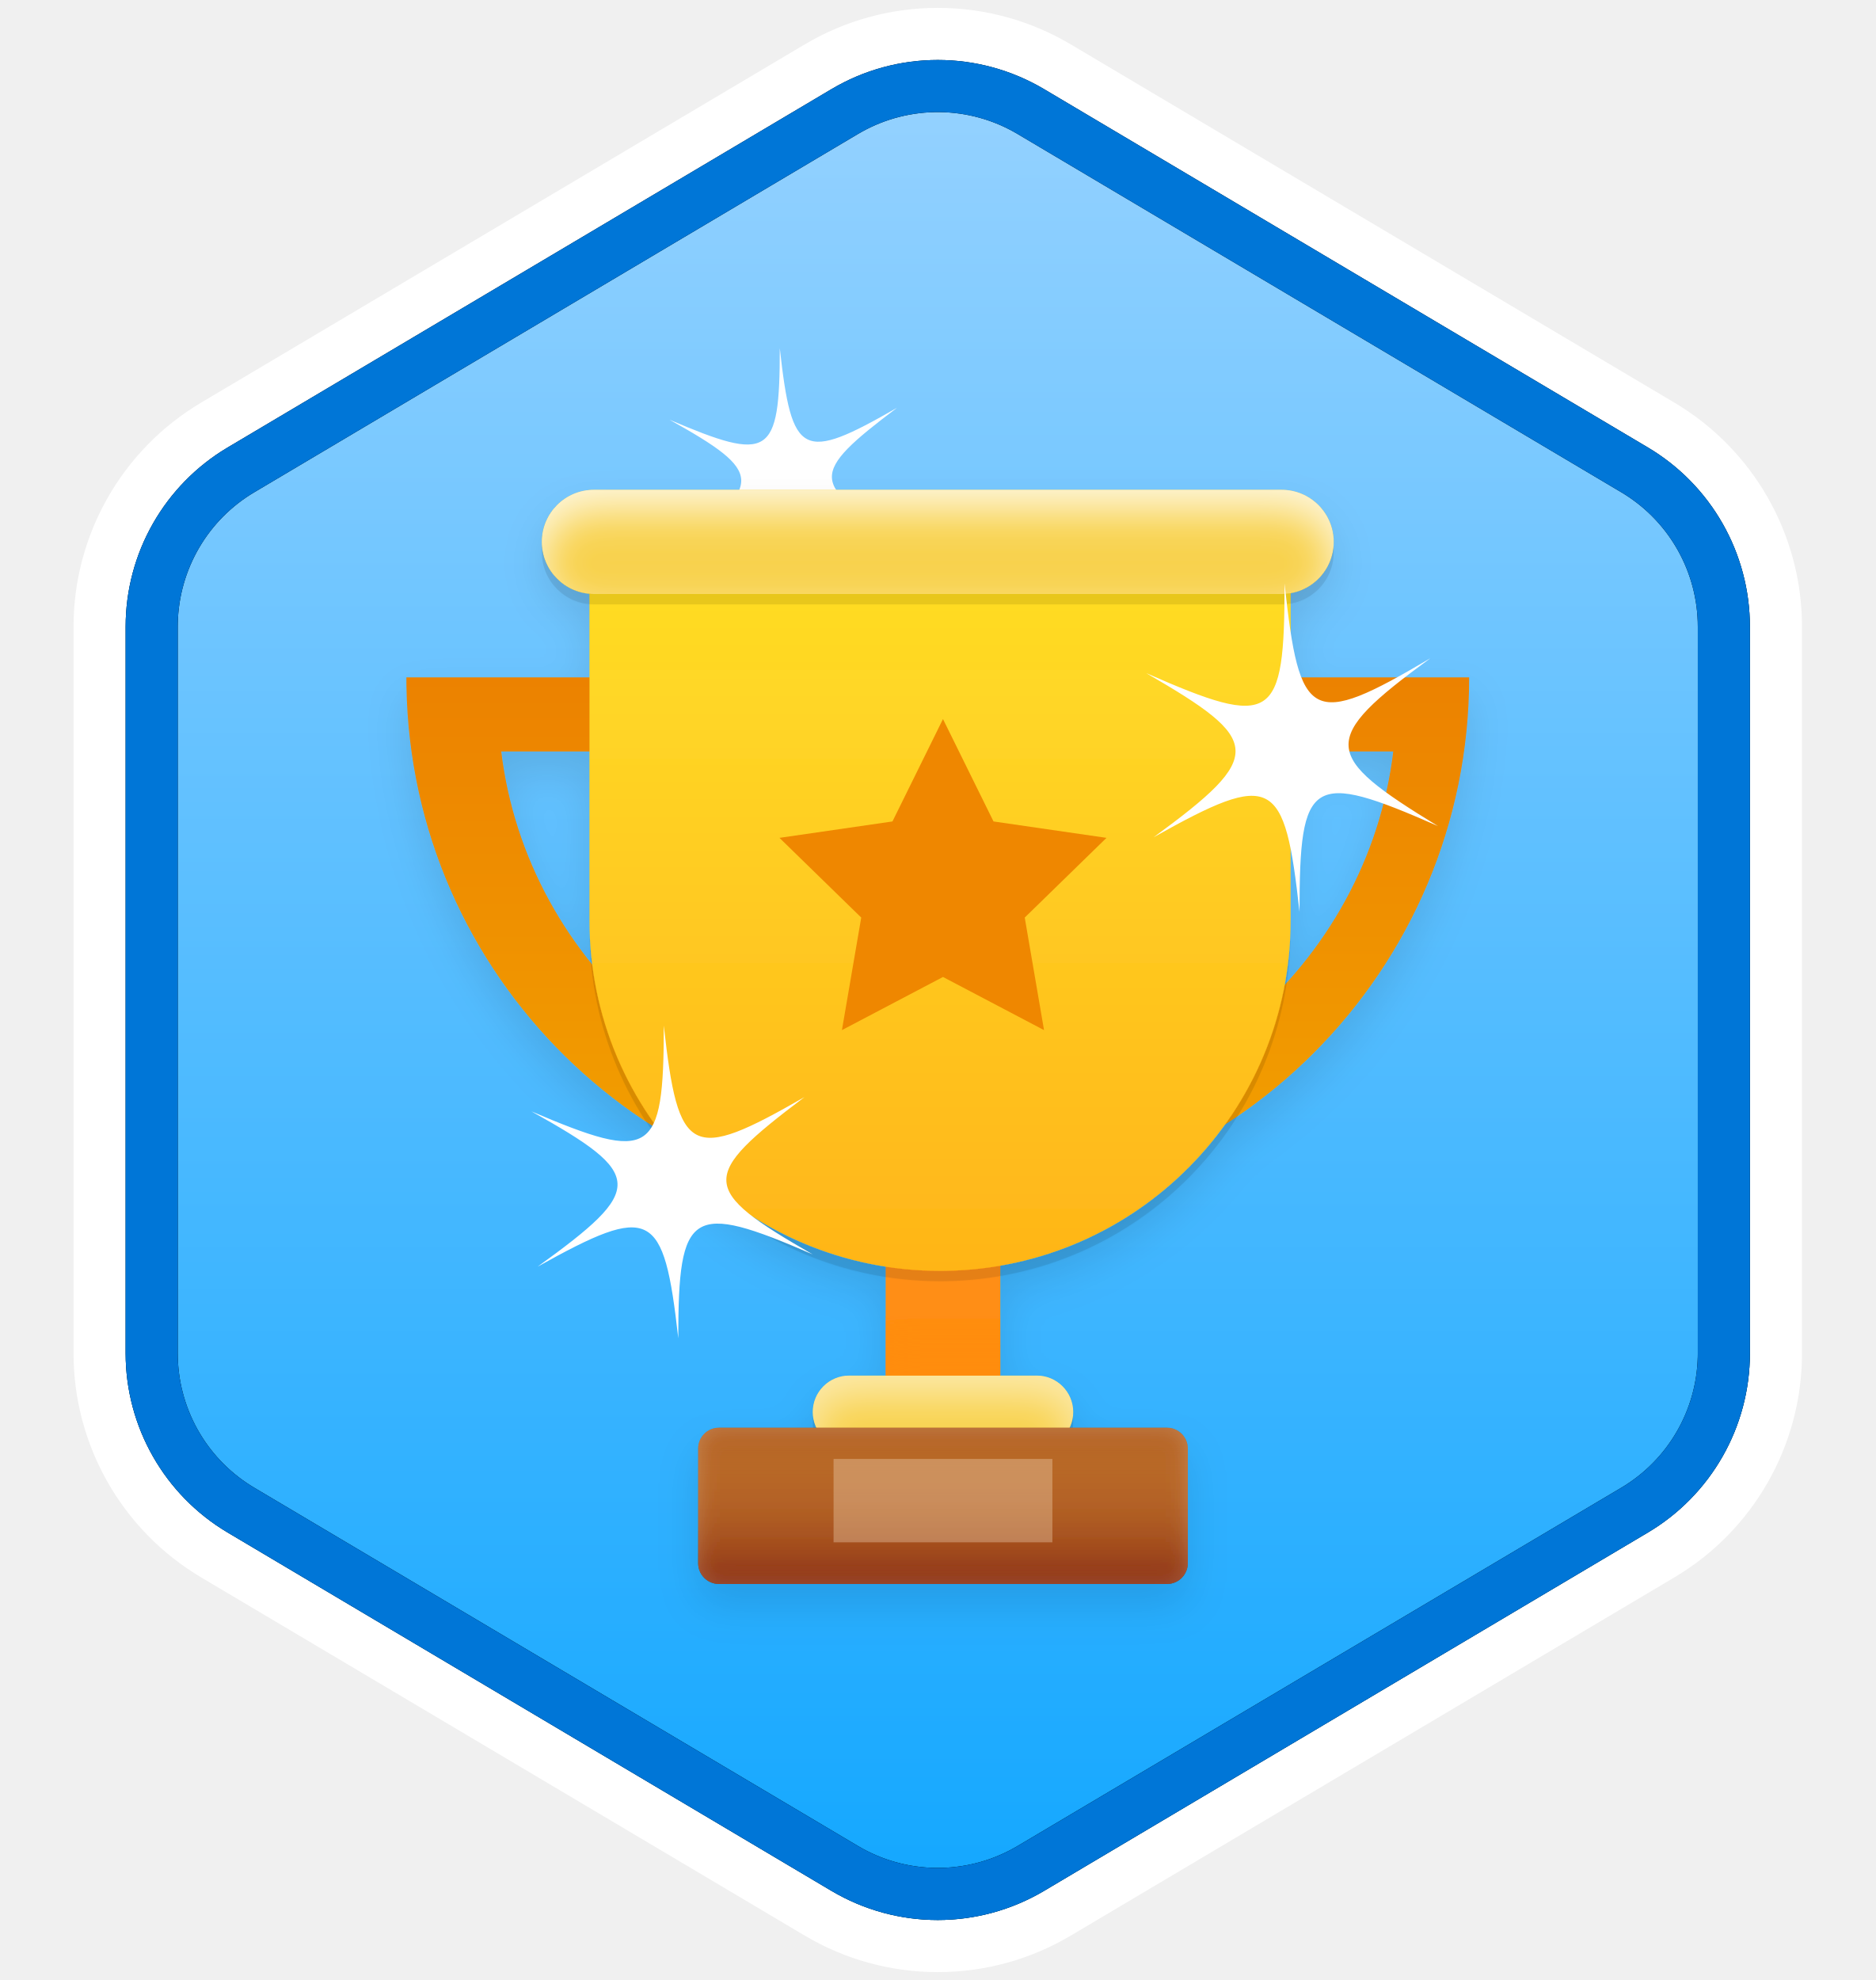
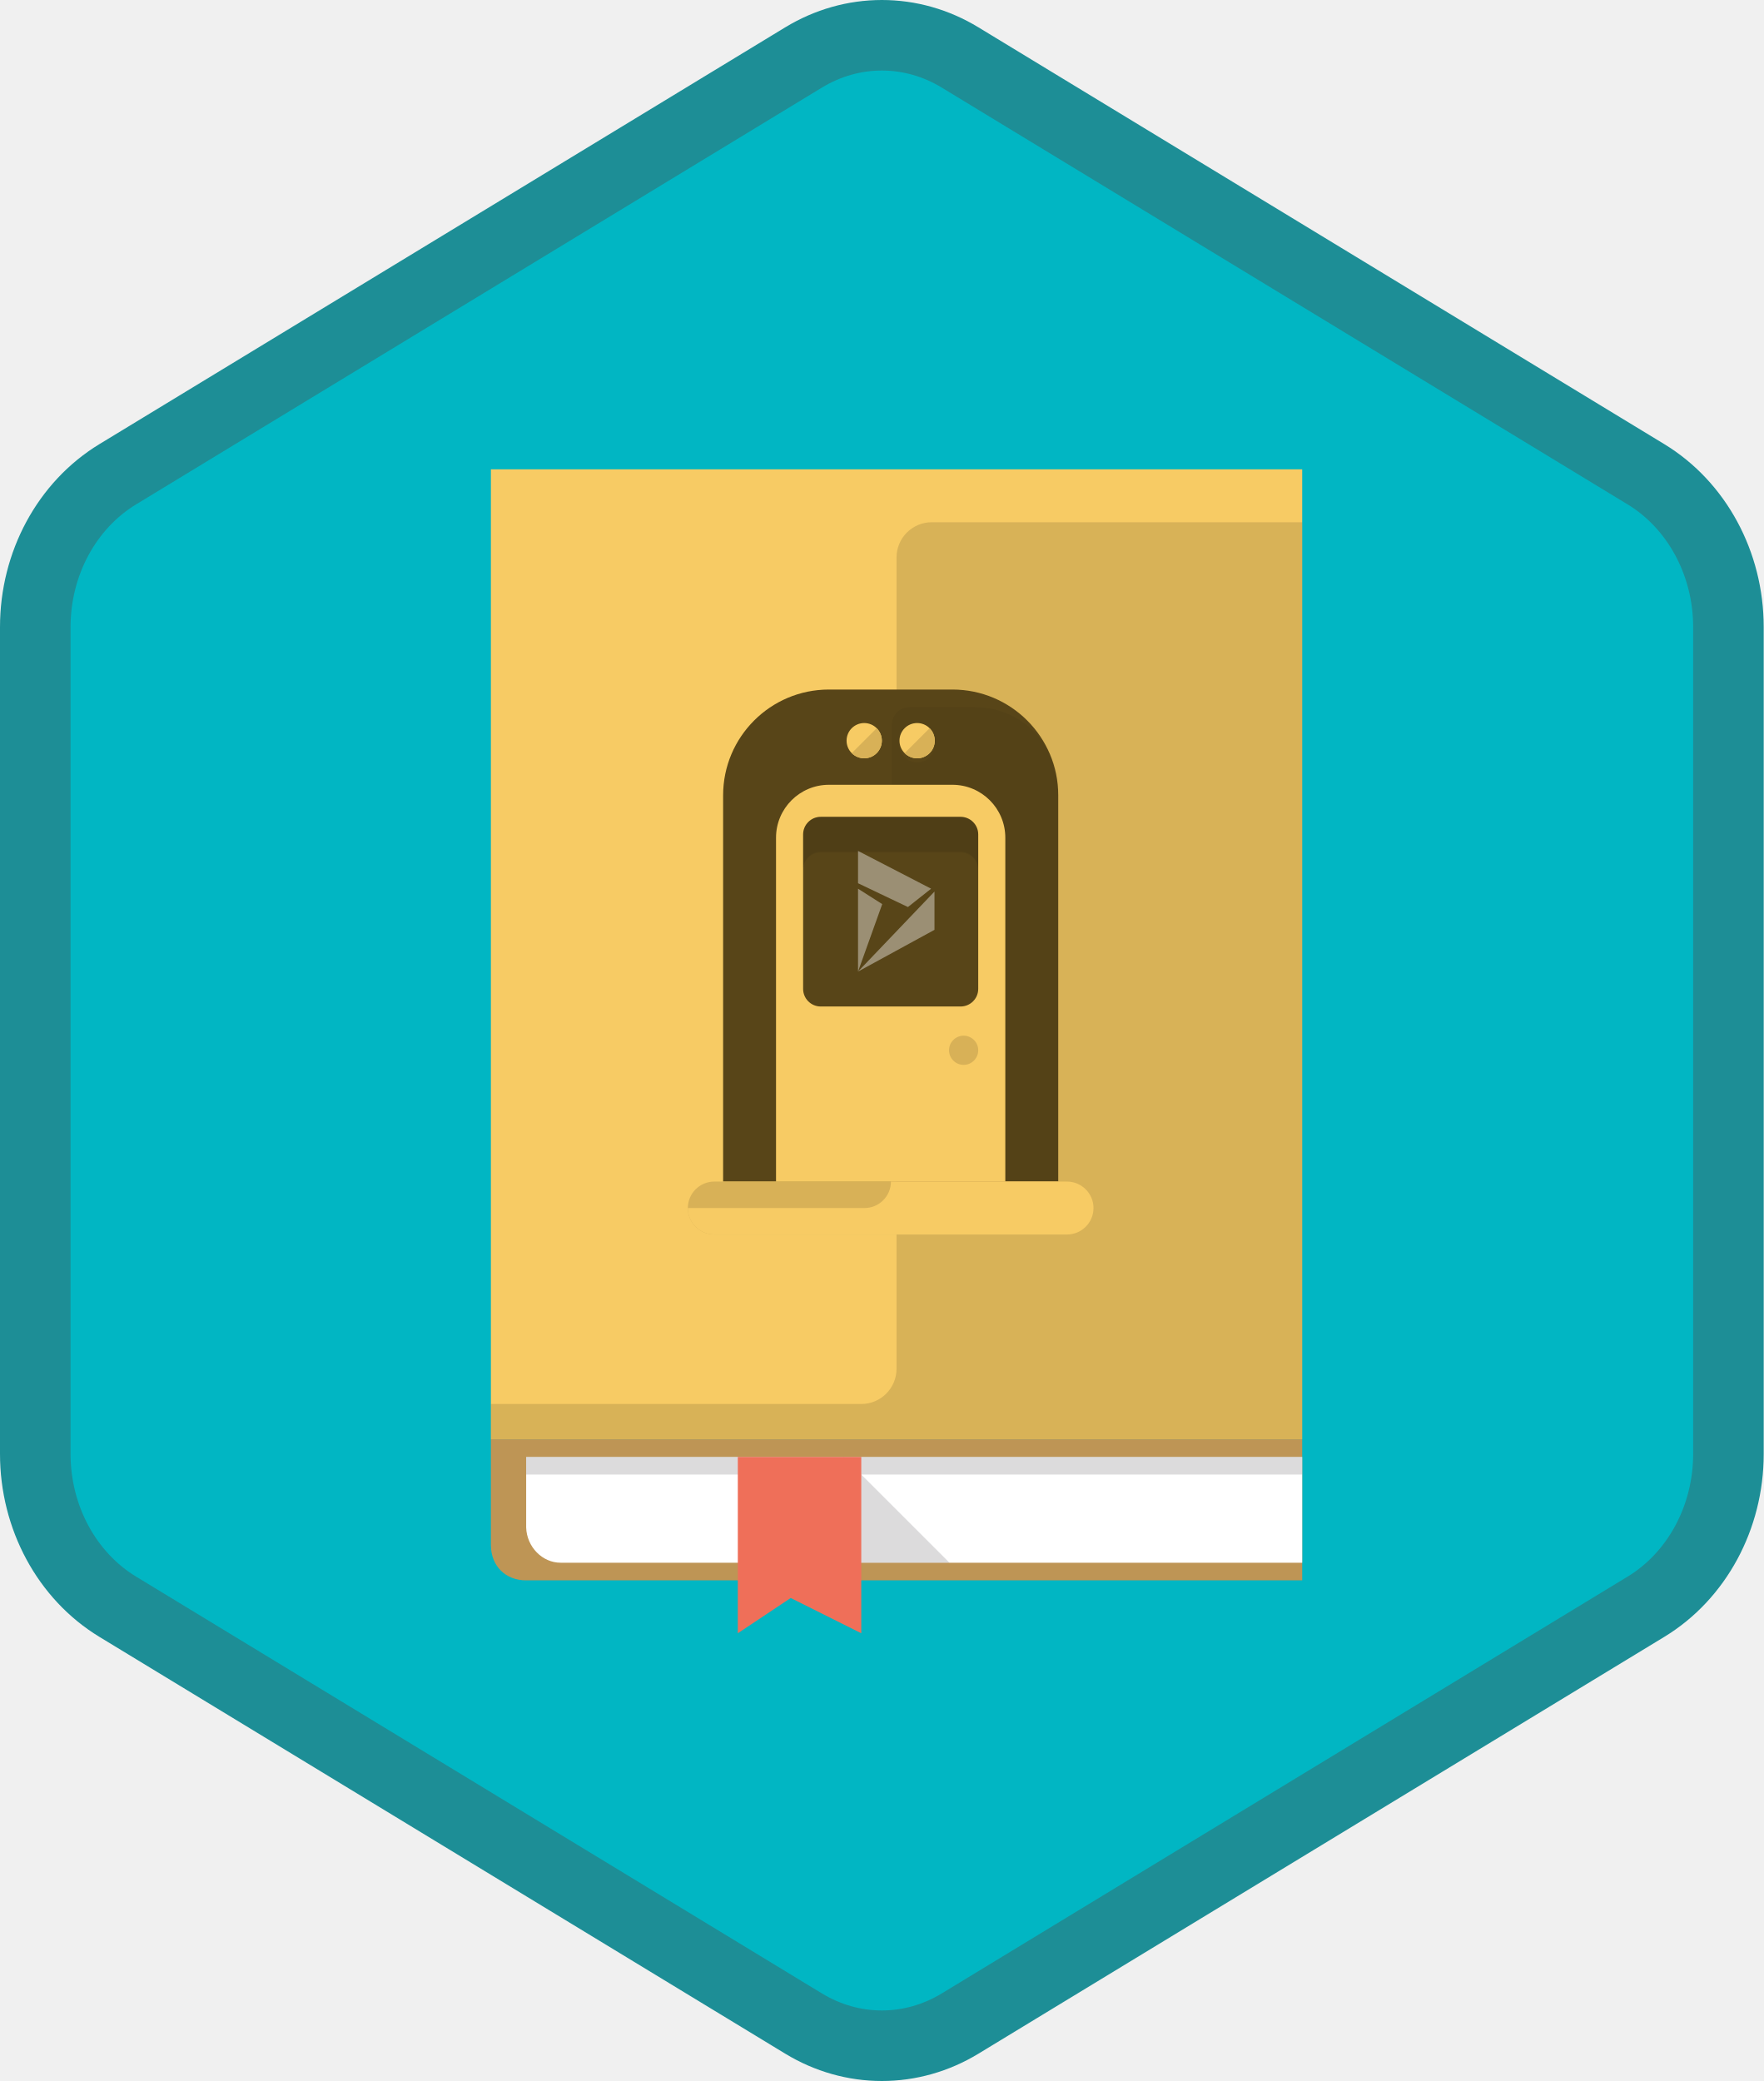
- <svg xmlns="http://www.w3.org/2000/svg" xmlns:xlink="http://www.w3.org/1999/xlink" width="180px" height="190px" viewBox="0 0 180 190" version="1.1">
+ <svg xmlns="http://www.w3.org/2000/svg" xmlns:xlink="http://www.w3.org/1999/xlink" width="100px" height="118px" viewBox="0 0 100 118" version="1.1">
  <defs>
-     <path d="M100.206,6.556 L158.148,40.938 C164.22,44.541 167.942,51.078 167.942,58.138 L167.942,127.862 C167.942,134.922 164.22,141.459 158.148,145.062 L100.206,179.444 C93.914,183.177 86.086,183.177 79.794,179.444 L21.852,145.062 C15.78,141.459 12.058,134.922 12.058,127.862 L12.058,58.138 C12.058,51.078 15.78,44.541 21.852,40.938 L79.794,6.556 C86.086,2.823 93.914,2.823 100.206,6.556 Z" id="path-1" />
-     <linearGradient x1="50%" y1="0%" x2="50%" y2="100%" id="linearGradient-3">
-       <stop stop-color="#99D3FF" offset="0%" />
-       <stop stop-color="#0FA6FF" offset="100%" />
-     </linearGradient>
-     <path d="M88.206,3.056 L146.148,37.438 C152.22,41.041 155.942,47.578 155.942,54.638 L155.942,124.362 C155.942,131.422 152.22,137.959 146.148,141.562 L88.206,175.944 C81.914,179.677 74.086,179.677 67.794,175.944 L9.852,141.562 C3.78,137.959 0.058,131.422 0.058,124.362 L0.058,54.638 C0.058,47.578 3.78,41.041 9.852,37.438 L67.794,3.056 C74.086,-0.677 81.914,-0.677 88.206,3.056 Z M85.655,7.356 C81.043,4.62 75.331,4.557 70.669,7.17 L70.345,7.356 L12.403,41.738 C7.951,44.38 5.183,49.126 5.062,54.286 L5.058,54.638 L5.058,124.362 C5.058,129.539 7.727,134.341 12.102,137.078 L12.403,137.262 L70.345,171.644 C74.957,174.38 80.669,174.443 85.331,171.83 L85.655,171.644 L143.597,137.262 C148.049,134.62 150.817,129.874 150.938,124.714 L150.942,124.362 L150.942,54.638 C150.942,49.461 148.273,44.659 143.898,41.922 L143.597,41.738 L85.655,7.356 Z" id="path-4" />
-     <filter x="-11.7%" y="-11.4%" width="123.3%" height="122.9%" filterUnits="objectBoundingBox" id="filter-6">
-       <feOffset dx="0" dy="2" in="SourceAlpha" result="shadowOffsetOuter1" />
-       <feGaussianBlur stdDeviation="2" in="shadowOffsetOuter1" result="shadowBlurOuter1" />
-       <feColorMatrix values="0 0 0 0 0   0 0 0 0 0   0 0 0 0 0  0 0 0 0.1 0" type="matrix" in="shadowBlurOuter1" result="shadowMatrixOuter1" />
-       <feMerge>
-         <feMergeNode in="shadowMatrixOuter1" />
-         <feMergeNode in="SourceGraphic" />
-       </feMerge>
-     </filter>
-     <linearGradient x1="50%" y1="0%" x2="50%" y2="88.35%" id="linearGradient-7">
-       <stop stop-color="#EC8200" offset="0%" />
-       <stop stop-color="#F29E00" offset="100%" />
-     </linearGradient>
-     <rect id="path-8" x="0" y="0" width="11" height="25" />
-     <filter x="-44.9%" y="-116.6%" width="189.8%" height="333.1%" filterUnits="objectBoundingBox" id="filter-10">
-       <feGaussianBlur stdDeviation="4" in="SourceGraphic" />
-     </filter>
-     <filter x="-3.7%" y="-3.4%" width="107.4%" height="106.8%" filterUnits="objectBoundingBox" id="filter-11">
-       <feOffset dx="0" dy="1" in="SourceAlpha" result="shadowOffsetOuter1" />
-       <feColorMatrix values="0 0 0 0 0   0 0 0 0 0   0 0 0 0 0  0 0 0 0.1 0" type="matrix" in="shadowOffsetOuter1" result="shadowMatrixOuter1" />
-       <feMerge>
-         <feMergeNode in="shadowMatrixOuter1" />
-         <feMergeNode in="SourceGraphic" />
-       </feMerge>
-     </filter>
-     <linearGradient x1="50%" y1="2.046%" x2="50%" y2="100%" id="linearGradient-12">
-       <stop stop-color="#FFE02A" offset="0%" />
-       <stop stop-color="#FFB518" offset="100%" />
-     </linearGradient>
-     <path d="M67.865,1.182 L67.865,39.308 C67.865,57.702 53.105,72.649 34.776,72.946 L34.219,72.95 C15.637,72.95 0.573,57.89 0.573,39.308 L0.573,1.182 L0.577,0.658 L67.861,0.658 C67.863,0.832 67.865,1.007 67.865,1.182 Z" id="path-13" />
-     <filter x="-28.6%" y="-116.2%" width="157.1%" height="332.5%" filterUnits="objectBoundingBox" id="filter-15">
-       <feGaussianBlur stdDeviation="8" in="SourceGraphic" />
-     </filter>
-     <path d="M13.871,5 C13.871,2.239 16.104,0 18.872,0 L84.87,0 C87.632,0 89.871,2.244 89.871,5 L89.871,5 C89.871,7.761 87.638,10 84.87,10 L18.872,10 C16.11,10 13.871,7.756 13.871,5 L13.871,5 Z" id="path-16" />
-     <filter x="-0.7%" y="-5.0%" width="101.3%" height="120.0%" filterUnits="objectBoundingBox" id="filter-17">
-       <feOffset dx="0" dy="1" in="SourceAlpha" result="shadowOffsetOuter1" />
-       <feColorMatrix values="0 0 0 0 0   0 0 0 0 0   0 0 0 0 0  0 0 0 0.09 0" type="matrix" in="shadowOffsetOuter1" />
-     </filter>
-     <filter x="-3.9%" y="-30.0%" width="107.9%" height="170.0%" filterUnits="objectBoundingBox" id="filter-18">
-       <feGaussianBlur stdDeviation="2" in="SourceAlpha" result="shadowBlurInner1" />
-       <feOffset dx="0" dy="2" in="shadowBlurInner1" result="shadowOffsetInner1" />
+     <path d="M42.742,1.497 C44.374,0.499 46.187,0 48,0 C49.813,0 51.627,0.499 53.256,1.497 L90.591,24.332 C93.933,26.377 96,30.203 96,34.353 L96,79.647 C96,83.795 93.933,87.624 90.591,89.668 L53.256,112.505 C51.627,113.501 49.813,114 48,114 C46.187,114 44.374,113.501 42.742,112.505 L5.409,89.668 C2.066,87.624 0,83.795 0,79.647 L0,34.353 C0,30.203 2.066,26.377 5.409,24.332 L42.742,1.497 Z" id="path-1" />
+     <path d="M2.536,12.572 L10.464,12.572 C11.016,12.572 11.464,12.125 11.464,11.572 L11.464,2.817 C11.464,2.265 11.016,1.817 10.464,1.817 L2.536,1.817 C1.984,1.817 1.536,2.265 1.536,2.817 L1.536,11.572 C1.536,12.125 1.984,12.572 2.536,12.572 Z" id="path-3" />
+     <filter x="-10.1%" y="-9.3%" width="120.1%" height="118.6%" filterUnits="objectBoundingBox" id="filter-4">
+       <feOffset dx="0" dy="2" in="SourceAlpha" result="shadowOffsetInner1" />
      <feComposite in="shadowOffsetInner1" in2="SourceAlpha" operator="arithmetic" k2="-1" k3="1" result="shadowInnerInner1" />
-       <feColorMatrix values="0 0 0 0 1   0 0 0 0 1   0 0 0 0 1  0 0 0 0.792 0" type="matrix" in="shadowInnerInner1" />
-     </filter>
-     <path d="M39.871,88.5 C39.871,86.567 41.435,85 43.373,85 L61.369,85 C63.303,85 64.871,86.571 64.871,88.5 L64.871,88.5 C64.871,90.433 63.307,92 61.369,92 L43.373,92 C41.439,92 39.871,90.429 39.871,88.5 L39.871,88.5 Z" id="path-19" />
-     <filter x="-2.0%" y="-7.1%" width="104.0%" height="128.6%" filterUnits="objectBoundingBox" id="filter-20">
-       <feOffset dx="0" dy="1" in="SourceAlpha" result="shadowOffsetOuter1" />
-       <feColorMatrix values="0 0 0 0 0   0 0 0 0 0   0 0 0 0 0  0 0 0 0.09 0" type="matrix" in="shadowOffsetOuter1" />
-     </filter>
-     <filter x="-12.0%" y="-42.9%" width="124.0%" height="200.0%" filterUnits="objectBoundingBox" id="filter-21">
-       <feGaussianBlur stdDeviation="2" in="SourceAlpha" result="shadowBlurInner1" />
-       <feOffset dx="0" dy="2" in="shadowBlurInner1" result="shadowOffsetInner1" />
-       <feComposite in="shadowOffsetInner1" in2="SourceAlpha" operator="arithmetic" k2="-1" k3="1" result="shadowInnerInner1" />
-       <feColorMatrix values="0 0 0 0 1   0 0 0 0 1   0 0 0 0 1  0 0 0 0.521 0" type="matrix" in="shadowInnerInner1" />
-     </filter>
-     <linearGradient x1="50%" y1="0%" x2="50%" y2="100%" id="linearGradient-22">
-       <stop stop-color="#FFFFFF" stop-opacity="0.028" offset="0%" />
-       <stop stop-color="#000000" stop-opacity="0.5" offset="100%" />
-     </linearGradient>
-     <rect id="path-23" x="28.871" y="90" width="47" height="15" rx="2" />
-     <filter x="-2.1%" y="-6.7%" width="104.3%" height="113.3%" filterUnits="objectBoundingBox" id="filter-24">
-       <feGaussianBlur stdDeviation="1" in="SourceAlpha" result="shadowBlurInner1" />
-       <feOffset dx="0" dy="0" in="shadowBlurInner1" result="shadowOffsetInner1" />
-       <feComposite in="shadowOffsetInner1" in2="SourceAlpha" operator="arithmetic" k2="-1" k3="1" result="shadowInnerInner1" />
-       <feColorMatrix values="0 0 0 0 1   0 0 0 0 1   0 0 0 0 1  0 0 0 0.197 0" type="matrix" in="shadowInnerInner1" />
+       <feColorMatrix values="0 0 0 0 0   0 0 0 0 0   0 0 0 0 0  0 0 0 0.102 0" type="matrix" in="shadowInnerInner1" />
    </filter>
  </defs>
  <g id="Badges" stroke="none" stroke-width="1" fill="none" fill-rule="evenodd">
-     <g id="Generic-Trophy-and-Badge" transform="translate(-120, -35)">
-       <g id="Generic-Trophy-and-Badge/generic-trophy" transform="translate(158, 68)">
-         <g id="Trophy-Plates/Hex" transform="translate(2, 12)">
-           <g id="BG" transform="translate(-40, -43)">
-             <mask id="mask-2" fill="white">
-               <use xlink:href="#path-1" />
-             </mask>
-             <path stroke="#FFFFFF" stroke-width="5" d="M101.482,4.406 C97.943,2.306 93.971,1.256 90,1.256 C86.029,1.256 82.057,2.306 78.518,4.406 L20.576,38.788 C13.745,42.842 9.558,50.196 9.558,58.138 L9.558,127.862 C9.558,135.804 13.745,143.158 20.576,147.212 L78.518,181.594 C82.057,183.694 86.029,184.744 90,184.744 C93.971,184.744 97.943,183.694 101.482,181.594 L159.424,147.212 C166.255,143.158 170.442,135.804 170.442,127.862 L170.442,58.138 C170.442,50.196 166.255,42.842 159.424,38.788 L101.482,4.406 Z" />
-             <g id="Colors/Microsoft-365/BG-Gradient-1" mask="url(#mask-2)" fill="url(#linearGradient-3)">
-               <g transform="translate(0, 0.5)" id="Rectangle">
-                 <rect x="0" y="0" width="180" height="185" />
-               </g>
+     <g id="Get-Started-with-Dynamics-365-Portals" transform="translate(-50, -50)">
+       <g id="Get-Started-with-Dynamics-365-Portals/get-started-with-dynamics-365-portals" transform="translate(50, 50)">
+         <g id="Mask" transform="translate(2, 2)">
+           <mask id="mask-2" fill="white">
+             <use xlink:href="#path-1" />
+           </mask>
+           <use id="Trophy-1" fill="#01B6C3" xlink:href="#path-1" />
+           <g id="Book" mask="url(#mask-2)">
+             <g transform="translate(25, 24)">
+               <path d="M0.833,55.612 L0.833,61.612 C0.84,62.807 1.671,63.615 2.833,63.612 L46.833,63.612 L46.833,55.612 L0.833,55.612 Z" id="Shape" fill="#BE9555" fill-rule="nonzero" />
+               <path d="M2.833,56.612 L2.833,60.612 C2.867,61.718 3.753,62.615 4.788,62.612 L46.833,62.612 L46.833,56.612 L2.833,56.612 Z" id="Shape" fill="#FFFFFF" fill-rule="nonzero" />
+               <polygon id="Shape" fill="#4F4D52" fill-rule="nonzero" opacity="0.2" points="2.833 56.612 2.833 57.612 46.833 57.612 46.833 56.612" />
+               <polygon id="Shape" fill="#4F4D52" fill-rule="nonzero" opacity="0.2" points="20.833 56.612 26.833 62.612 20.833 62.612" />
+               <polygon id="Shape" fill="#EF6F59" fill-rule="nonzero" points="21.833 66.612 17.833 64.612 14.833 66.612 14.833 56.612 21.833 56.612" />
+               <polygon id="Shape" fill="#F7CB64" fill-rule="nonzero" points="46.833 55.612 0.833 55.612 0.833 0.612 46.833 0.612" />
+               <path d="M23.833,51.612 C23.833,52.716 22.938,53.612 21.833,53.612 L0.833,53.612 L0.833,55.612 L46.833,55.612 L46.833,3.612 L25.833,3.612 C24.727,3.612 23.833,4.507 23.833,5.612 L23.833,51.612 Z" id="Fill-361" fill-opacity="0.127" fill="#000000" fill-rule="evenodd" />
            </g>
          </g>
-           <g id="Border" transform="translate(-28, -39.5)">
-             <mask id="mask-5" fill="white">
-               <use xlink:href="#path-4" />
-             </mask>
-             <use fill="#000000" fill-rule="nonzero" xlink:href="#path-4" />
-             <g id="Colors/Microsoft-365/Border" mask="url(#mask-5)" fill="#0076D7">
-               <g transform="translate(-12, -3)" id="Microsoft-365/Border">
-                 <rect x="0" y="0" width="180" height="185" />
+           <g id="Portal" mask="url(#mask-2)">
+             <g transform="translate(37, 37)">
+               <path d="M2,28 L21,28 L21,6.099 C21,2.785 18.314,0.099 15,0.099 L8,0.099 C4.686,0.099 2,2.785 2,6.099 L2,28 Z" id="Fill-811" fill="#584518" />
+               <path d="M11.534,28 L21,28 L21,5.814 C21,3.21 18.889,1.099 16.285,1.099 L12.568,1.099 C12.016,1.099 11.568,1.546 11.568,2.098 L11.534,28 Z" id="Fill-811" fill="#000000" opacity="0.048" />
+               <path d="M10,3.731 C9.534,3.731 9.147,3.412 9.035,2.981 C9.014,3.062 9,3.144 9,3.231 C9,3.784 9.448,4.231 10,4.231 C10.552,4.231 11,3.784 11,3.231 C11,3.144 10.985,3.062 10.964,2.981 C10.853,3.412 10.465,3.731 10,3.731" id="Fill-178" fill="#584518" />
+               <path d="M11,2.999 C11,3.552 10.552,3.999 10,3.999 C9.448,3.999 9,3.552 9,2.999 C9,2.446 9.448,1.999 10,1.999 C10.552,1.999 11,2.446 11,2.999" id="Fill-177" fill="#F7CB64" />
+               <path d="M10.707,3.706 C11.098,3.315 11.097,2.683 10.707,2.292 L9.293,3.706 C9.683,4.097 10.316,4.097 10.707,3.706" id="Fill-179" fill="#D8B157" />
+               <path d="M13,3.731 C12.534,3.731 12.146,3.412 12.035,2.981 C12.014,3.062 12,3.144 12,3.231 C12,3.784 12.447,4.231 13,4.231 C13.552,4.231 14,3.784 14,3.231 C14,3.144 13.985,3.062 13.964,2.981 C13.853,3.412 13.465,3.731 13,3.731" id="Fill-181" fill="#584518" />
+               <path d="M14,2.999 C14,3.552 13.552,3.999 13,3.999 C12.448,3.999 12,3.552 12,2.999 C12,2.446 12.448,1.999 13,1.999 C13.552,1.999 14,2.446 14,2.999" id="Fill-180" fill="#F7CB64" />
+               <path d="M13.707,3.706 C14.098,3.315 14.097,2.683 13.707,2.292 L12.293,3.706 C12.683,4.097 13.316,4.097 13.707,3.706" id="Fill-182" fill="#D8B157" />
+               <rect id="Rectangle" fill="#D8B157" x="0" y="28" width="23" height="3" rx="1.5" />
+               <path d="M2.27453473e-13,29.5 L10.015,29.5 C10.843,29.5 11.515,28.828 11.515,28 L11.515,28 L21.5,28 C22.328,28 23,28.672 23,29.5 L23,29.5 C23,30.328 22.328,31 21.5,31 L1.5,31 C0.672,31 2.27475129e-13,30.328 2.27373675e-13,29.5 L2.27453473e-13,29.5 Z" id="Rectangle" fill="#F7CB64" />
+               <g id="Group-50" stroke-width="1" fill="none" transform="translate(5, 5.5)">
+                 <path d="M3,0 L10,0 C11.657,-1.77594138e-15 13,1.343 13,3 L13,22.5 L0,22.5 L0,3 C-2.02906125e-16,1.343 1.343,3.04359188e-16 3,0 Z" id="Rectangle" fill="#F7CB64" />
+                 <g id="Fill-822">
+                   <use fill="#584518" fill-rule="evenodd" xlink:href="#path-3" />
+                   <use fill="black" fill-opacity="1" filter="url(#filter-4)" xlink:href="#path-3" />
+                 </g>
+                 <g id="Dynamics-icon" opacity="0.402" transform="translate(4.65, 3.75)" fill="#FFFFFF">
+                   <polygon id="Path" points="0 6.841 1.371 3.016 0 2.143" />
+                   <polygon id="Path" points="4.334 4.475 4.334 2.304 0 6.841" />
+                   <polygon id="Path" points="0 0 0 1.833 2.829 3.182 4.143 2.142" />
+                 </g>
+                 <path d="M11.464,15.054 C11.464,15.511 11.093,15.882 10.637,15.882 C10.18,15.882 9.809,15.511 9.809,15.054 C9.809,14.598 10.18,14.227 10.637,14.227 C11.093,14.227 11.464,14.598 11.464,15.054" id="Fill-833" fill="#D8B157" />
              </g>
            </g>
          </g>
        </g>
-         <path d="M37.996,25.412 C36.837,15.117 35.845,14.628 26.746,19.692 C35.348,13.483 35.348,12.339 26.25,7.274 C35.846,11.359 36.839,10.868 36.839,0.412 C37.997,10.87 38.989,11.359 48.088,6.131 C39.651,12.504 39.651,13.484 48.75,18.713 C38.989,14.464 37.997,15.119 37.997,25.411 L37.996,25.412 Z" id="Spark" fill="#FFFFFF" />
-         <path d="M67.996,65.412 C66.837,55.117 65.845,54.628 56.746,59.692 C65.348,53.483 65.348,52.339 56.25,47.274 C65.846,51.359 66.839,50.868 66.839,40.412 C67.997,50.87 68.989,51.359 78.088,46.131 C69.651,52.504 69.651,53.484 78.75,58.713 C68.989,54.464 67.997,55.119 67.997,65.411 L67.996,65.412 Z" id="Spark" fill="#FFFFFF" />
-         <g id="Group" transform="translate(0.129032, 14)">
-           <g id="Trophy" filter="url(#filter-6)">
-             <path d="M102.871,18 C102.871,46.167 80.037,69 51.871,69 C23.986,69 1.328,46.621 0.878,18.843 L0.871,18 L102.871,18 Z M95.585,25.108 L9.978,25.108 C12.456,45.616 30.675,61.538 52.782,61.538 C74.889,61.538 93.107,45.616 95.585,25.108 L95.585,25.108 Z" id="Combined-Shape" fill="url(#linearGradient-7)" />
-             <g id="Rectangle-46" transform="translate(46.87097, 70)">
-               <mask id="mask-9" fill="white">
-                 <use xlink:href="#path-8" />
-               </mask>
-               <use id="Mask" fill="#FF8E16" xlink:href="#path-8" />
-               <rect fill="#F07D42" style="mix-blend-mode: overlay;" filter="url(#filter-10)" mask="url(#mask-9)" x="-6.286" y="10.294" width="26.714" height="10.294" />
-             </g>
-             <g id="Rectangle-44" filter="url(#filter-11)" transform="translate(17.87097, 2)">
-               <mask id="mask-14" fill="white">
-                 <use xlink:href="#path-13" />
-               </mask>
-               <use id="Mask" fill="url(#linearGradient-12)" xlink:href="#path-13" />
-               <rect fill="#D2691B" style="mix-blend-mode: overlay;" opacity="0.3" filter="url(#filter-15)" mask="url(#mask-14)" x="-6.112" y="-7.374" width="84.045" height="20.646" />
-             </g>
-             <g id="Rectangle-43">
-               <use fill="black" fill-opacity="1" filter="url(#filter-17)" xlink:href="#path-16" />
-               <use fill="#F8D24E" fill-rule="evenodd" xlink:href="#path-16" />
-               <use fill="black" fill-opacity="1" filter="url(#filter-18)" xlink:href="#path-16" />
-             </g>
-             <g id="Rectangle-43">
-               <use fill="black" fill-opacity="1" filter="url(#filter-20)" xlink:href="#path-19" />
-               <use fill="#F8D24E" fill-rule="evenodd" xlink:href="#path-19" />
-               <use fill="black" fill-opacity="1" filter="url(#filter-21)" xlink:href="#path-19" />
-             </g>
-             <g id="Rectangle-41">
-               <use fill="#B26025" fill-rule="evenodd" xlink:href="#path-23" />
-               <use fill="url(#linearGradient-22)" fill-rule="evenodd" style="mix-blend-mode: overlay;" xlink:href="#path-23" />
-               <use fill="black" fill-opacity="1" filter="url(#filter-24)" xlink:href="#path-23" />
-             </g>
-             <rect id="Rectangle-45" fill="#FFF3D8" opacity="0.3" x="41.871" y="93" width="21" height="8" />
-           </g>
-           <polygon id="Star" fill="#EF8700" points="52.371 46.75 42.673 51.849 44.525 41.049 36.679 33.401 47.522 31.826 52.371 22 57.22 31.826 68.063 33.401 60.217 41.049 62.069 51.849" />
-           <path d="M26.966,81.412 C25.575,69.058 24.386,68.471 13.466,74.549 C23.789,67.098 23.789,65.725 12.871,59.647 C24.386,64.549 25.577,63.96 25.577,51.412 C26.968,63.961 28.158,64.549 39.077,58.275 C28.953,65.922 28.953,67.099 39.871,73.373 C28.157,68.275 26.967,69.06 26.967,81.411 L26.966,81.412 Z" id="Spark" fill="#FFFFFF" />
+         <g id="Dynamic-Hex" stroke="#1D8E96" stroke-width="4">
+           <path d="M45.562,3.258 L6.673,26.894 C3.797,28.643 2,31.951 2,35.558 L2,82.442 C2,86.049 3.798,89.359 6.673,91.106 L45.561,114.742 C46.929,115.572 48.455,116 50,116 C51.546,116 53.072,115.572 54.436,114.743 L93.327,91.106 C96.202,89.358 98,86.048 98,82.442 L98,35.558 C98,31.952 96.203,28.644 93.327,26.894 L54.435,3.258 C53.072,2.428 51.546,2 50,2 C48.454,2 46.929,2.428 45.562,3.258 Z M45.562,3.258 C45.562,3.258 45.562,3.258 45.562,3.258 L45.562,3.258 L45.562,3.258 Z" id="Azure-Hex-Border" />
        </g>
-         <path d="M86.719,54.5 C85.284,41.615 84.205,40.898 72.719,47.341 C83.49,39.467 83.129,38.033 72,31.59 C84.206,36.96 85.281,36.243 85.281,23 C86.716,36.243 87.795,36.96 99.281,30.159 C88.51,38.033 88.871,39.467 100,46.268 C87.794,40.898 86.719,41.616 86.719,54.5 Z" id="Spark" fill="#FFFFFF" />
      </g>
    </g>
  </g>
</svg>
